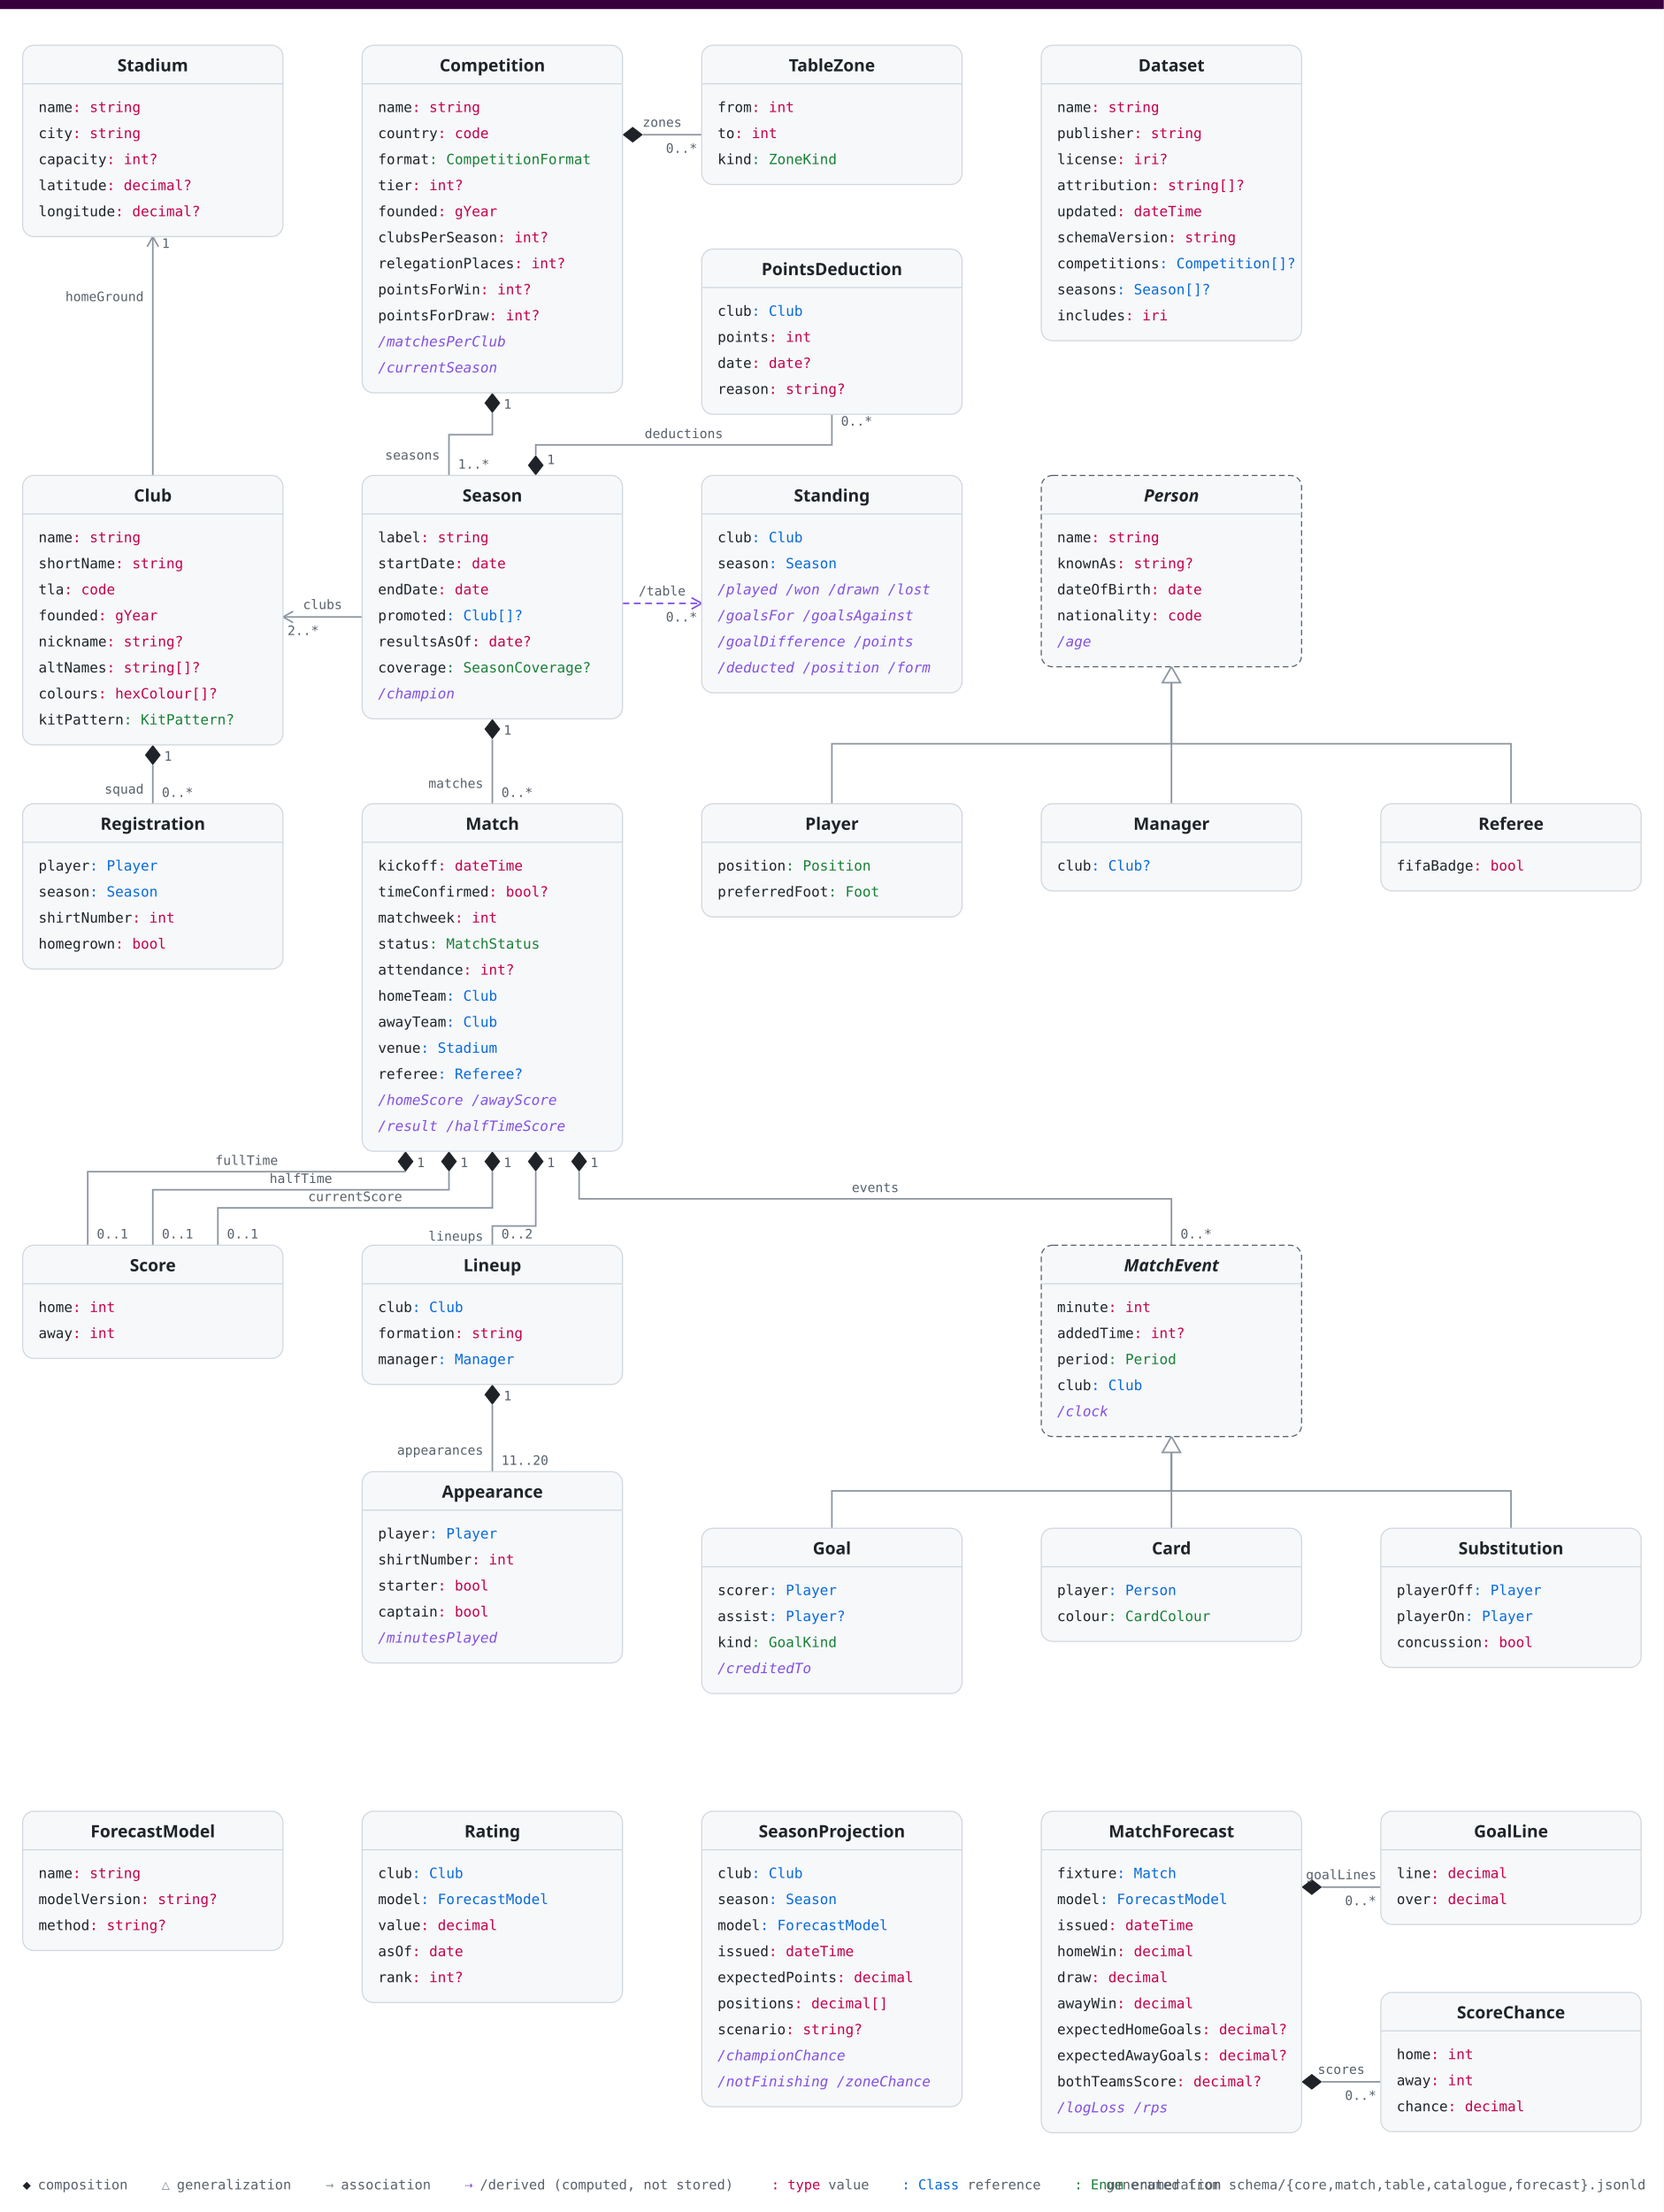
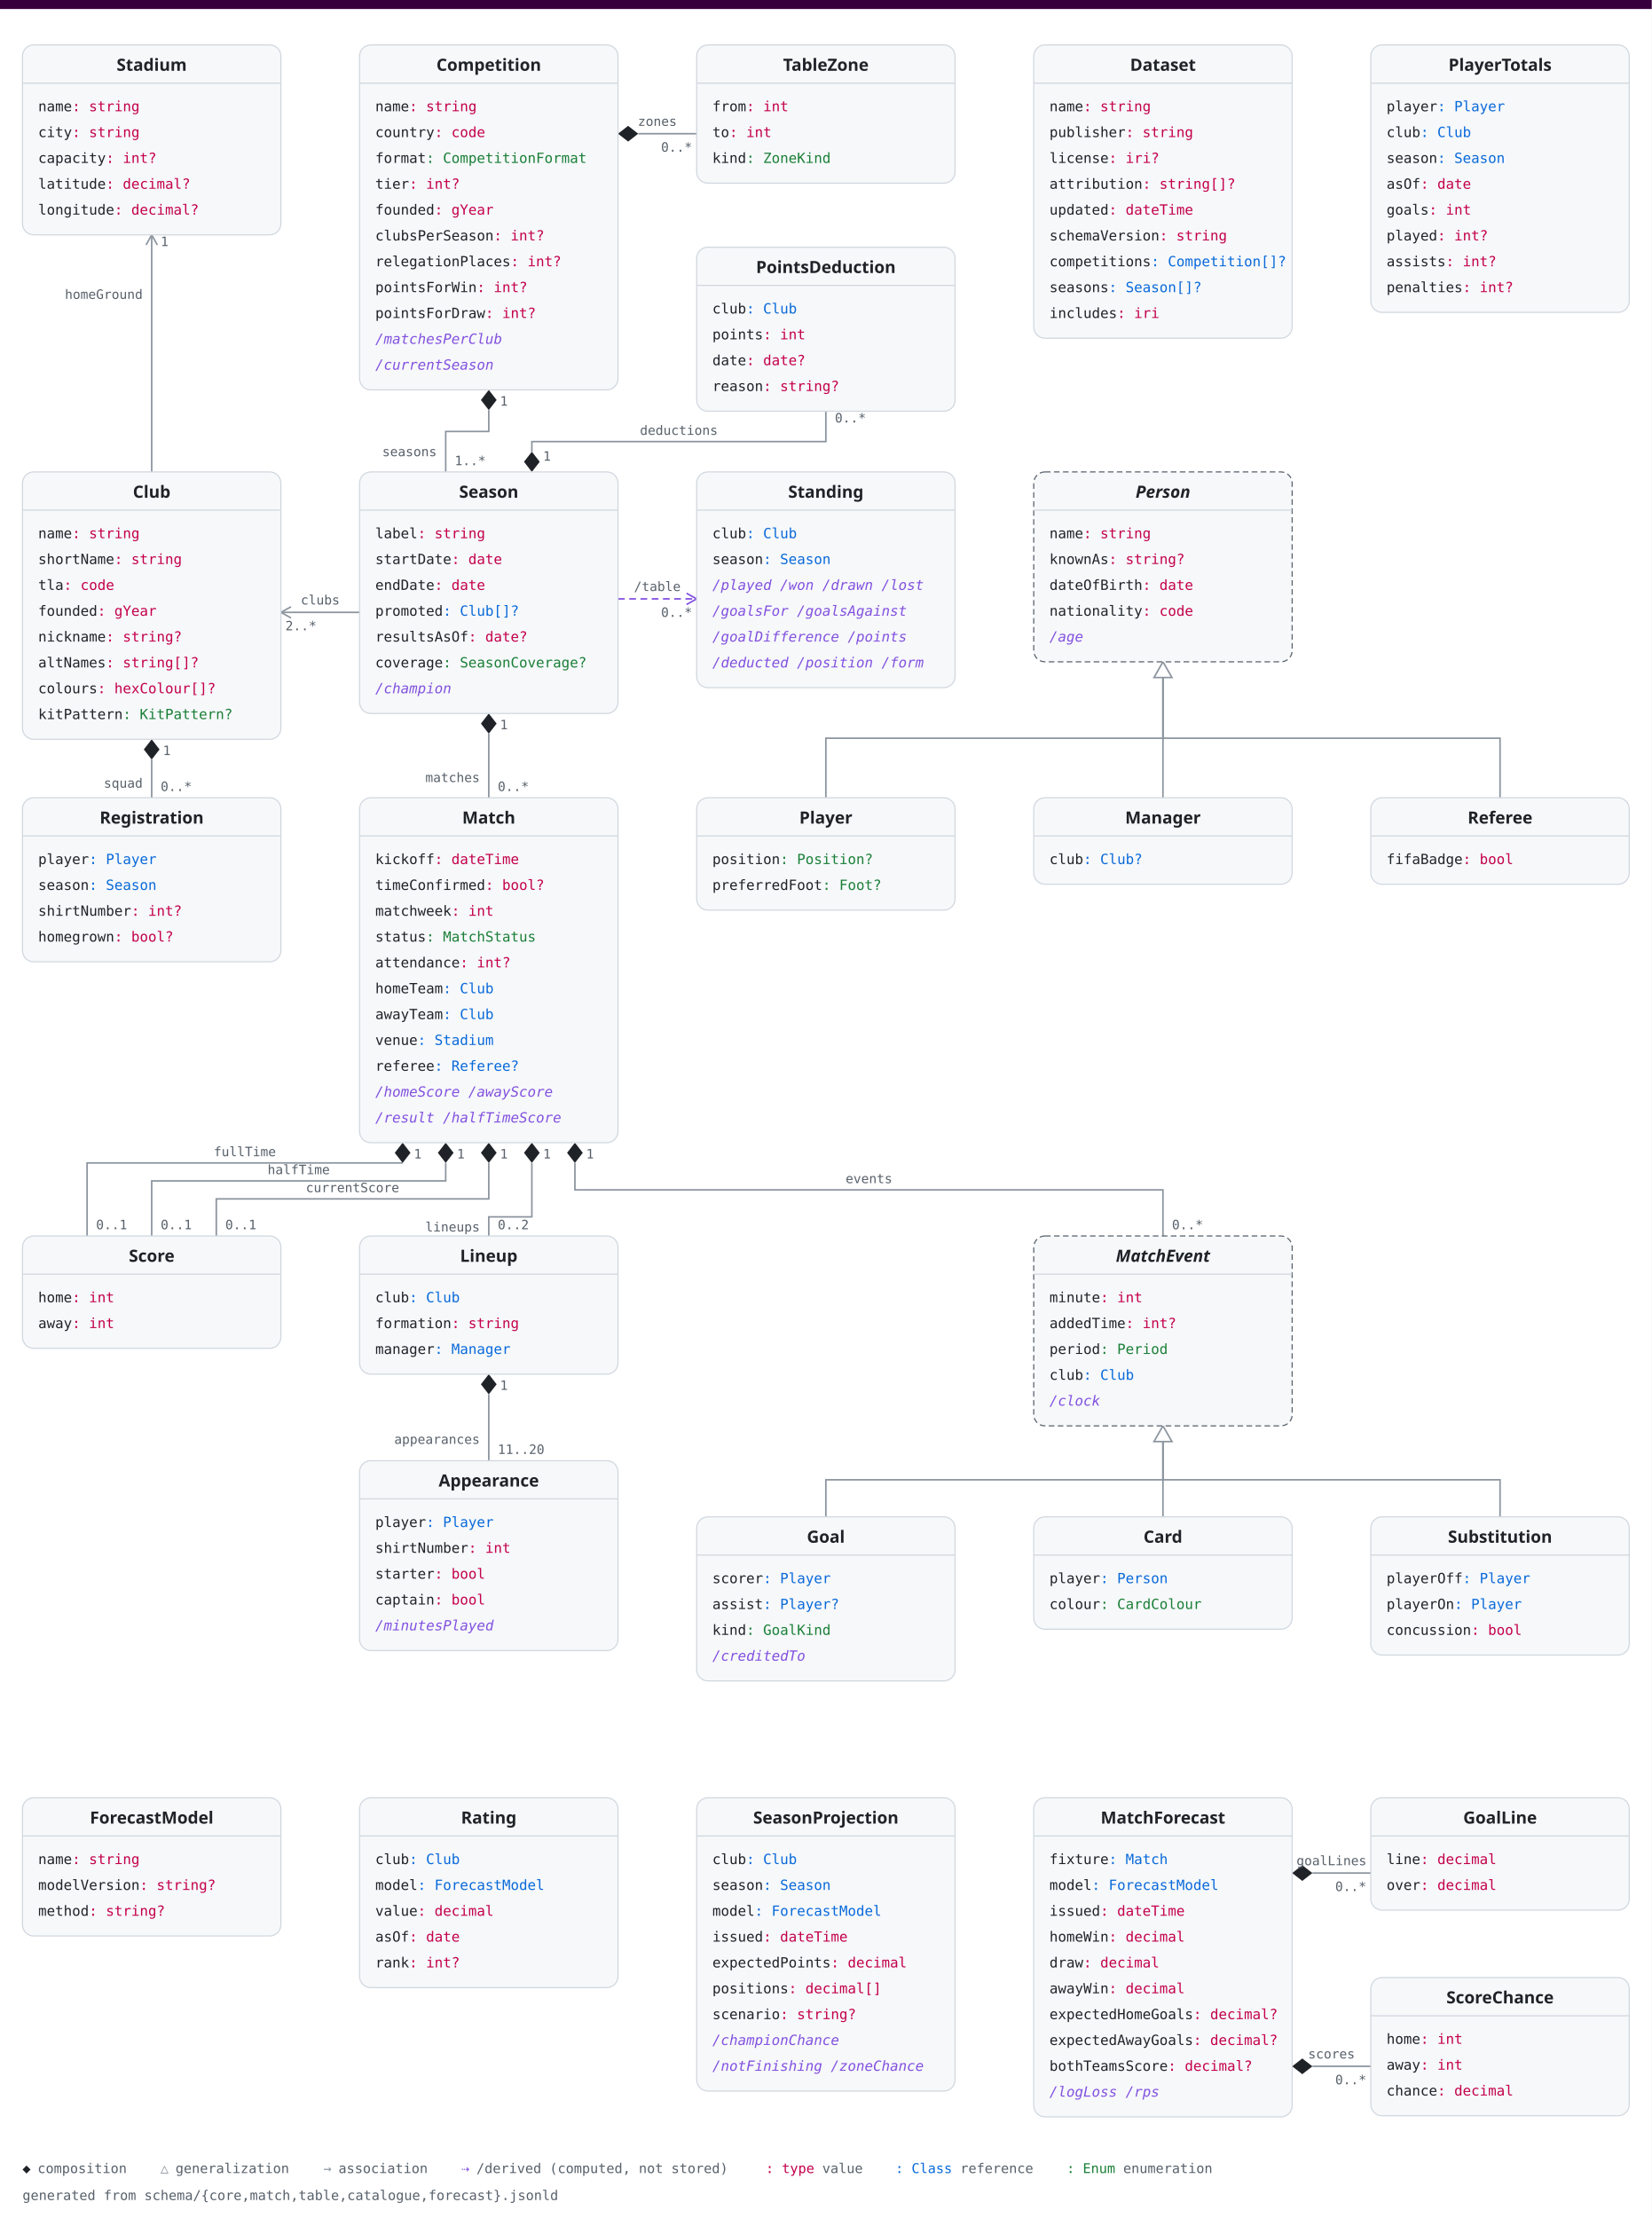
- <svg xmlns="http://www.w3.org/2000/svg" width="1470" height="1954" viewBox="0 0 1470 1954">
-   <rect width="1470" height="1954" fill="#ffffff" />
+ <svg xmlns="http://www.w3.org/2000/svg" width="1470" height="1974" viewBox="0 0 1470 1974">
+   <rect width="1470" height="1974" fill="#ffffff" />
  <rect width="1470" height="8" fill="#37003c" />
  <path d="M550,119 l9,-7 l9,7 l-9,7 z" fill="#1f2328" />
  <path d="M568,119 L620,119" fill="none" stroke="#8c959f" stroke-width="1.4" />
  <text x="585" y="112" font-family="ui-monospace, Menlo, Consolas, monospace" font-size="11.5" fill="#57606a" text-anchor="middle">zones</text>
  <text x="616" y="135" font-family="ui-monospace, Menlo, Consolas, monospace" font-size="11.5" fill="#57606a" text-anchor="end">0..*</text>
  <path d="M435,365 L435,384 L396.667,384 L396.667,420" fill="none" stroke="#8c959f" stroke-width="1.4" />
  <path d="M435,347 l7,9 l-7,9 l-7,-9 z" fill="#1f2328" />
  <text x="445" y="361" font-family="ui-monospace, Menlo, Consolas, monospace" font-size="11.5" fill="#57606a" text-anchor="start">1</text>
  <text x="404.667" y="414" font-family="ui-monospace, Menlo, Consolas, monospace" font-size="11.5" fill="#57606a" text-anchor="start">1..*</text>
  <text x="388.667" y="406" font-family="ui-monospace, Menlo, Consolas, monospace" font-size="11.5" fill="#57606a" text-anchor="end">seasons</text>
  <path d="M320,545 L250,545" fill="none" stroke="#8c959f" stroke-width="1.4" />
  <path d="M259,540 L250,545 L259,550" fill="none" stroke="#8c959f" stroke-width="1.4" />
  <text x="285" y="538" font-family="ui-monospace, Menlo, Consolas, monospace" font-size="11.5" fill="#57606a" text-anchor="middle">clubs</text>
  <text x="254" y="561" font-family="ui-monospace, Menlo, Consolas, monospace" font-size="11.5" fill="#57606a" text-anchor="start">2..*</text>
  <path d="M435,653 L435,673 L435,673 L435,710" fill="none" stroke="#8c959f" stroke-width="1.4" />
  <path d="M435,635 l7,9 l-7,9 l-7,-9 z" fill="#1f2328" />
  <text x="445" y="649" font-family="ui-monospace, Menlo, Consolas, monospace" font-size="11.5" fill="#57606a" text-anchor="start">1</text>
  <text x="443" y="704" font-family="ui-monospace, Menlo, Consolas, monospace" font-size="11.5" fill="#57606a" text-anchor="start">0..*</text>
  <text x="427" y="696" font-family="ui-monospace, Menlo, Consolas, monospace" font-size="11.5" fill="#57606a" text-anchor="end">matches</text>
  <path d="M473.333,402 L473.333,393 L735,393 L735,366" fill="none" stroke="#8c959f" stroke-width="1.4" />
  <path d="M473.333,420 l7,-9 l-7,-9 l-7,9 z" fill="#1f2328" />
  <text x="483.333" y="410" font-family="ui-monospace, Menlo, Consolas, monospace" font-size="11.5" fill="#57606a" text-anchor="start">1</text>
  <text x="743" y="376" font-family="ui-monospace, Menlo, Consolas, monospace" font-size="11.5" fill="#57606a" text-anchor="start">0..*</text>
  <text x="604.167" y="387" font-family="ui-monospace, Menlo, Consolas, monospace" font-size="11.5" fill="#57606a" text-anchor="middle">deductions</text>
  <path d="M550,533 L620,533" fill="none" stroke="#8250df" stroke-width="1.4" stroke-dasharray="6 4" />
  <path d="M611,528 L620,533 L611,538" fill="none" stroke="#8250df" stroke-width="1.4" />
  <text x="585" y="526" font-family="ui-monospace, Menlo, Consolas, monospace" font-size="11.5" fill="#57606a" text-anchor="middle">/table</text>
  <text x="616" y="549" font-family="ui-monospace, Menlo, Consolas, monospace" font-size="11.5" fill="#57606a" text-anchor="end">0..*</text>
  <path d="M135,420 L135,315 L135,315 L135,209" fill="none" stroke="#8c959f" stroke-width="1.4" />
  <path d="M130,218 L135,209 L140,218" fill="none" stroke="#8c959f" stroke-width="1.4" />
  <text x="143" y="219" font-family="ui-monospace, Menlo, Consolas, monospace" font-size="11.5" fill="#57606a" text-anchor="start">1</text>
  <text x="127" y="266" font-family="ui-monospace, Menlo, Consolas, monospace" font-size="11.5" fill="#57606a" text-anchor="end">homeGround</text>
  <path d="M135,676 L135,684 L135,684 L135,710" fill="none" stroke="#8c959f" stroke-width="1.4" />
  <path d="M135,658 l7,9 l-7,9 l-7,-9 z" fill="#1f2328" />
  <text x="145" y="672" font-family="ui-monospace, Menlo, Consolas, monospace" font-size="11.5" fill="#57606a" text-anchor="start">1</text>
  <text x="143" y="704" font-family="ui-monospace, Menlo, Consolas, monospace" font-size="11.5" fill="#57606a" text-anchor="start">0..*</text>
  <text x="127" y="701" font-family="ui-monospace, Menlo, Consolas, monospace" font-size="11.5" fill="#57606a" text-anchor="end">squad</text>
  <path d="M735,710 L735,657 L1035,657 L1035,603" fill="none" stroke="#8c959f" stroke-width="1.4" />
  <path d="M1035,589 l8,14 l-16,0 z" fill="#ffffff" stroke="#8c959f" stroke-width="1.4" />
  <path d="M1035,710 L1035,657 L1035,657 L1035,603" fill="none" stroke="#8c959f" stroke-width="1.4" />
  <path d="M1335,710 L1335,657 L1035,657 L1035,603" fill="none" stroke="#8c959f" stroke-width="1.4" />
  <path d="M473.333,1035 L473.333,1083 L435,1083 L435,1100" fill="none" stroke="#8c959f" stroke-width="1.4" />
  <path d="M473.333,1017 l7,9 l-7,9 l-7,-9 z" fill="#1f2328" />
  <text x="483.333" y="1031" font-family="ui-monospace, Menlo, Consolas, monospace" font-size="11.5" fill="#57606a" text-anchor="start">1</text>
  <text x="443" y="1094" font-family="ui-monospace, Menlo, Consolas, monospace" font-size="11.5" fill="#57606a" text-anchor="start">0..2</text>
  <text x="427" y="1096" font-family="ui-monospace, Menlo, Consolas, monospace" font-size="11.5" fill="#57606a" text-anchor="end">lineups</text>
  <path d="M511.667,1035 L511.667,1059 L1035,1059 L1035,1100" fill="none" stroke="#8c959f" stroke-width="1.4" />
  <path d="M511.667,1017 l7,9 l-7,9 l-7,-9 z" fill="#1f2328" />
  <text x="521.667" y="1031" font-family="ui-monospace, Menlo, Consolas, monospace" font-size="11.5" fill="#57606a" text-anchor="start">1</text>
  <text x="1043" y="1094" font-family="ui-monospace, Menlo, Consolas, monospace" font-size="11.5" fill="#57606a" text-anchor="start">0..*</text>
  <text x="773.333" y="1053" font-family="ui-monospace, Menlo, Consolas, monospace" font-size="11.5" fill="#57606a" text-anchor="middle">events</text>
  <path d="M358.333,1035 L358.333,1035 L77.5,1035 L77.5,1100" fill="none" stroke="#8c959f" stroke-width="1.4" />
  <path d="M358.333,1017 l7,9 l-7,9 l-7,-9 z" fill="#1f2328" />
  <text x="368.333" y="1031" font-family="ui-monospace, Menlo, Consolas, monospace" font-size="11.5" fill="#57606a" text-anchor="start">1</text>
  <text x="85.5" y="1094" font-family="ui-monospace, Menlo, Consolas, monospace" font-size="11.5" fill="#57606a" text-anchor="start">0..1</text>
  <text x="217.917" y="1029" font-family="ui-monospace, Menlo, Consolas, monospace" font-size="11.5" fill="#57606a" text-anchor="middle">fullTime</text>
  <path d="M396.667,1035 L396.667,1051 L135,1051 L135,1100" fill="none" stroke="#8c959f" stroke-width="1.4" />
  <path d="M396.667,1017 l7,9 l-7,9 l-7,-9 z" fill="#1f2328" />
  <text x="406.667" y="1031" font-family="ui-monospace, Menlo, Consolas, monospace" font-size="11.5" fill="#57606a" text-anchor="start">1</text>
  <text x="143" y="1094" font-family="ui-monospace, Menlo, Consolas, monospace" font-size="11.5" fill="#57606a" text-anchor="start">0..1</text>
  <text x="265.833" y="1045" font-family="ui-monospace, Menlo, Consolas, monospace" font-size="11.5" fill="#57606a" text-anchor="middle">halfTime</text>
  <path d="M435,1035 L435,1067 L192.5,1067 L192.5,1100" fill="none" stroke="#8c959f" stroke-width="1.4" />
  <path d="M435,1017 l7,9 l-7,9 l-7,-9 z" fill="#1f2328" />
  <text x="445" y="1031" font-family="ui-monospace, Menlo, Consolas, monospace" font-size="11.5" fill="#57606a" text-anchor="start">1</text>
  <text x="200.5" y="1094" font-family="ui-monospace, Menlo, Consolas, monospace" font-size="11.5" fill="#57606a" text-anchor="start">0..1</text>
  <text x="313.75" y="1061" font-family="ui-monospace, Menlo, Consolas, monospace" font-size="11.5" fill="#57606a" text-anchor="middle">currentScore</text>
  <path d="M435,1241 L435,1262 L435,1262 L435,1300" fill="none" stroke="#8c959f" stroke-width="1.4" />
  <path d="M435,1223 l7,9 l-7,9 l-7,-9 z" fill="#1f2328" />
  <text x="445" y="1237" font-family="ui-monospace, Menlo, Consolas, monospace" font-size="11.5" fill="#57606a" text-anchor="start">1</text>
  <text x="443" y="1294" font-family="ui-monospace, Menlo, Consolas, monospace" font-size="11.5" fill="#57606a" text-anchor="start">11..20</text>
  <text x="427" y="1285" font-family="ui-monospace, Menlo, Consolas, monospace" font-size="11.5" fill="#57606a" text-anchor="end">appearances</text>
  <path d="M735,1350 L735,1317 L1035,1317 L1035,1283" fill="none" stroke="#8c959f" stroke-width="1.4" />
  <path d="M1035,1269 l8,14 l-16,0 z" fill="#ffffff" stroke="#8c959f" stroke-width="1.4" />
  <path d="M1035,1350 L1035,1317 L1035,1317 L1035,1283" fill="none" stroke="#8c959f" stroke-width="1.4" />
  <path d="M1335,1350 L1335,1317 L1035,1317 L1035,1283" fill="none" stroke="#8c959f" stroke-width="1.4" />
  <path d="M1150,1667 l9,-7 l9,7 l-9,7 z" fill="#1f2328" />
  <path d="M1168,1667 L1220,1667" fill="none" stroke="#8c959f" stroke-width="1.4" />
  <text x="1185" y="1660" font-family="ui-monospace, Menlo, Consolas, monospace" font-size="11.5" fill="#57606a" text-anchor="middle">goalLines</text>
  <text x="1216" y="1683" font-family="ui-monospace, Menlo, Consolas, monospace" font-size="11.5" fill="#57606a" text-anchor="end">0..*</text>
  <path d="M1150,1839 l9,-7 l9,7 l-9,7 z" fill="#1f2328" />
  <path d="M1168,1839 L1220,1839" fill="none" stroke="#8c959f" stroke-width="1.4" />
  <text x="1185" y="1832" font-family="ui-monospace, Menlo, Consolas, monospace" font-size="11.5" fill="#57606a" text-anchor="middle">scores</text>
  <text x="1216" y="1855" font-family="ui-monospace, Menlo, Consolas, monospace" font-size="11.5" fill="#57606a" text-anchor="end">0..*</text>
  <g>
    <rect x="320" y="40" width="230" height="307" rx="10" fill="#f6f8fa" stroke="#d0d7de" stroke-width="1" />
    <line x1="320" y1="74" x2="550" y2="74" stroke="#d0d7de" />
    <text x="435" y="63" font-family="system-ui, sans-serif" font-weight="700" font-size="15" fill="#1f2328" text-anchor="middle">Competition</text>
    <text x="334" y="99" font-family="ui-monospace, Menlo, Consolas, monospace" font-size="12.5" fill="#1f2328">name<tspan fill="#c4004b">: string</tspan>
    </text>
    <text x="334" y="122" font-family="ui-monospace, Menlo, Consolas, monospace" font-size="12.5" fill="#1f2328">country<tspan fill="#c4004b">: code</tspan>
    </text>
    <text x="334" y="145" font-family="ui-monospace, Menlo, Consolas, monospace" font-size="12.5" fill="#1f2328">format<tspan fill="#1a7f37">: CompetitionFormat</tspan>
    </text>
    <text x="334" y="168" font-family="ui-monospace, Menlo, Consolas, monospace" font-size="12.5" fill="#1f2328">tier<tspan fill="#c4004b">: int?</tspan>
    </text>
    <text x="334" y="191" font-family="ui-monospace, Menlo, Consolas, monospace" font-size="12.5" fill="#1f2328">founded<tspan fill="#c4004b">: gYear</tspan>
    </text>
    <text x="334" y="214" font-family="ui-monospace, Menlo, Consolas, monospace" font-size="12.5" fill="#1f2328">clubsPerSeason<tspan fill="#c4004b">: int?</tspan>
    </text>
    <text x="334" y="237" font-family="ui-monospace, Menlo, Consolas, monospace" font-size="12.5" fill="#1f2328">relegationPlaces<tspan fill="#c4004b">: int?</tspan>
    </text>
    <text x="334" y="260" font-family="ui-monospace, Menlo, Consolas, monospace" font-size="12.5" fill="#1f2328">pointsForWin<tspan fill="#c4004b">: int?</tspan>
    </text>
    <text x="334" y="283" font-family="ui-monospace, Menlo, Consolas, monospace" font-size="12.5" fill="#1f2328">pointsForDraw<tspan fill="#c4004b">: int?</tspan>
    </text>
    <text x="334" y="306" font-family="ui-monospace, Menlo, Consolas, monospace" font-size="12.5" font-style="italic" fill="#8250df">/matchesPerClub</text>
    <text x="334" y="329" font-family="ui-monospace, Menlo, Consolas, monospace" font-size="12.5" font-style="italic" fill="#8250df">/currentSeason</text>
  </g>
  <g>
    <rect x="320" y="420" width="230" height="215" rx="10" fill="#f6f8fa" stroke="#d0d7de" stroke-width="1" />
    <line x1="320" y1="454" x2="550" y2="454" stroke="#d0d7de" />
    <text x="435" y="443" font-family="system-ui, sans-serif" font-weight="700" font-size="15" fill="#1f2328" text-anchor="middle">Season</text>
    <text x="334" y="479" font-family="ui-monospace, Menlo, Consolas, monospace" font-size="12.5" fill="#1f2328">label<tspan fill="#c4004b">: string</tspan>
    </text>
    <text x="334" y="502" font-family="ui-monospace, Menlo, Consolas, monospace" font-size="12.5" fill="#1f2328">startDate<tspan fill="#c4004b">: date</tspan>
    </text>
    <text x="334" y="525" font-family="ui-monospace, Menlo, Consolas, monospace" font-size="12.5" fill="#1f2328">endDate<tspan fill="#c4004b">: date</tspan>
    </text>
    <text x="334" y="548" font-family="ui-monospace, Menlo, Consolas, monospace" font-size="12.5" fill="#1f2328">promoted<tspan fill="#0969da">: Club[]?</tspan>
    </text>
    <text x="334" y="571" font-family="ui-monospace, Menlo, Consolas, monospace" font-size="12.5" fill="#1f2328">resultsAsOf<tspan fill="#c4004b">: date?</tspan>
    </text>
    <text x="334" y="594" font-family="ui-monospace, Menlo, Consolas, monospace" font-size="12.5" fill="#1f2328">coverage<tspan fill="#1a7f37">: SeasonCoverage?</tspan>
    </text>
    <text x="334" y="617" font-family="ui-monospace, Menlo, Consolas, monospace" font-size="12.5" font-style="italic" fill="#8250df">/champion</text>
  </g>
  <g>
    <rect x="620" y="220" width="230" height="146" rx="10" fill="#f6f8fa" stroke="#d0d7de" stroke-width="1" />
    <line x1="620" y1="254" x2="850" y2="254" stroke="#d0d7de" />
    <text x="735" y="243" font-family="system-ui, sans-serif" font-weight="700" font-size="15" fill="#1f2328" text-anchor="middle">PointsDeduction</text>
    <text x="634" y="279" font-family="ui-monospace, Menlo, Consolas, monospace" font-size="12.5" fill="#1f2328">club<tspan fill="#0969da">: Club</tspan>
    </text>
    <text x="634" y="302" font-family="ui-monospace, Menlo, Consolas, monospace" font-size="12.5" fill="#1f2328">points<tspan fill="#c4004b">: int</tspan>
    </text>
    <text x="634" y="325" font-family="ui-monospace, Menlo, Consolas, monospace" font-size="12.5" fill="#1f2328">date<tspan fill="#c4004b">: date?</tspan>
    </text>
    <text x="634" y="348" font-family="ui-monospace, Menlo, Consolas, monospace" font-size="12.5" fill="#1f2328">reason<tspan fill="#c4004b">: string?</tspan>
    </text>
  </g>
  <g>
    <rect x="20" y="420" width="230" height="238" rx="10" fill="#f6f8fa" stroke="#d0d7de" stroke-width="1" />
    <line x1="20" y1="454" x2="250" y2="454" stroke="#d0d7de" />
    <text x="135" y="443" font-family="system-ui, sans-serif" font-weight="700" font-size="15" fill="#1f2328" text-anchor="middle">Club</text>
    <text x="34" y="479" font-family="ui-monospace, Menlo, Consolas, monospace" font-size="12.5" fill="#1f2328">name<tspan fill="#c4004b">: string</tspan>
    </text>
    <text x="34" y="502" font-family="ui-monospace, Menlo, Consolas, monospace" font-size="12.5" fill="#1f2328">shortName<tspan fill="#c4004b">: string</tspan>
    </text>
    <text x="34" y="525" font-family="ui-monospace, Menlo, Consolas, monospace" font-size="12.5" fill="#1f2328">tla<tspan fill="#c4004b">: code</tspan>
    </text>
    <text x="34" y="548" font-family="ui-monospace, Menlo, Consolas, monospace" font-size="12.5" fill="#1f2328">founded<tspan fill="#c4004b">: gYear</tspan>
    </text>
    <text x="34" y="571" font-family="ui-monospace, Menlo, Consolas, monospace" font-size="12.5" fill="#1f2328">nickname<tspan fill="#c4004b">: string?</tspan>
    </text>
    <text x="34" y="594" font-family="ui-monospace, Menlo, Consolas, monospace" font-size="12.5" fill="#1f2328">altNames<tspan fill="#c4004b">: string[]?</tspan>
    </text>
    <text x="34" y="617" font-family="ui-monospace, Menlo, Consolas, monospace" font-size="12.5" fill="#1f2328">colours<tspan fill="#c4004b">: hexColour[]?</tspan>
    </text>
    <text x="34" y="640" font-family="ui-monospace, Menlo, Consolas, monospace" font-size="12.5" fill="#1f2328">kitPattern<tspan fill="#1a7f37">: KitPattern?</tspan>
    </text>
  </g>
  <g>
    <rect x="20" y="710" width="230" height="146" rx="10" fill="#f6f8fa" stroke="#d0d7de" stroke-width="1" />
    <line x1="20" y1="744" x2="250" y2="744" stroke="#d0d7de" />
    <text x="135" y="733" font-family="system-ui, sans-serif" font-weight="700" font-size="15" fill="#1f2328" text-anchor="middle">Registration</text>
    <text x="34" y="769" font-family="ui-monospace, Menlo, Consolas, monospace" font-size="12.5" fill="#1f2328">player<tspan fill="#0969da">: Player</tspan>
    </text>
    <text x="34" y="792" font-family="ui-monospace, Menlo, Consolas, monospace" font-size="12.5" fill="#1f2328">season<tspan fill="#0969da">: Season</tspan>
    </text>
-     <text x="34" y="815" font-family="ui-monospace, Menlo, Consolas, monospace" font-size="12.5" fill="#1f2328">shirtNumber<tspan fill="#c4004b">: int</tspan>
-     </text>
-     <text x="34" y="838" font-family="ui-monospace, Menlo, Consolas, monospace" font-size="12.5" fill="#1f2328">homegrown<tspan fill="#c4004b">: bool</tspan>
+     <text x="34" y="815" font-family="ui-monospace, Menlo, Consolas, monospace" font-size="12.5" fill="#1f2328">shirtNumber<tspan fill="#c4004b">: int?</tspan>
+     </text>
+     <text x="34" y="838" font-family="ui-monospace, Menlo, Consolas, monospace" font-size="12.5" fill="#1f2328">homegrown<tspan fill="#c4004b">: bool?</tspan>
+     </text>
+   </g>
+   <g>
+     <rect x="1220" y="40" width="230" height="238" rx="10" fill="#f6f8fa" stroke="#d0d7de" stroke-width="1" />
+     <line x1="1220" y1="74" x2="1450" y2="74" stroke="#d0d7de" />
+     <text x="1335" y="63" font-family="system-ui, sans-serif" font-weight="700" font-size="15" fill="#1f2328" text-anchor="middle">PlayerTotals</text>
+     <text x="1234" y="99" font-family="ui-monospace, Menlo, Consolas, monospace" font-size="12.5" fill="#1f2328">player<tspan fill="#0969da">: Player</tspan>
+     </text>
+     <text x="1234" y="122" font-family="ui-monospace, Menlo, Consolas, monospace" font-size="12.5" fill="#1f2328">club<tspan fill="#0969da">: Club</tspan>
+     </text>
+     <text x="1234" y="145" font-family="ui-monospace, Menlo, Consolas, monospace" font-size="12.5" fill="#1f2328">season<tspan fill="#0969da">: Season</tspan>
+     </text>
+     <text x="1234" y="168" font-family="ui-monospace, Menlo, Consolas, monospace" font-size="12.5" fill="#1f2328">asOf<tspan fill="#c4004b">: date</tspan>
+     </text>
+     <text x="1234" y="191" font-family="ui-monospace, Menlo, Consolas, monospace" font-size="12.5" fill="#1f2328">goals<tspan fill="#c4004b">: int</tspan>
+     </text>
+     <text x="1234" y="214" font-family="ui-monospace, Menlo, Consolas, monospace" font-size="12.5" fill="#1f2328">played<tspan fill="#c4004b">: int?</tspan>
+     </text>
+     <text x="1234" y="237" font-family="ui-monospace, Menlo, Consolas, monospace" font-size="12.5" fill="#1f2328">assists<tspan fill="#c4004b">: int?</tspan>
+     </text>
+     <text x="1234" y="260" font-family="ui-monospace, Menlo, Consolas, monospace" font-size="12.5" fill="#1f2328">penalties<tspan fill="#c4004b">: int?</tspan>
    </text>
  </g>
  <g>
    <rect x="20" y="40" width="230" height="169" rx="10" fill="#f6f8fa" stroke="#d0d7de" stroke-width="1" />
    <line x1="20" y1="74" x2="250" y2="74" stroke="#d0d7de" />
    <text x="135" y="63" font-family="system-ui, sans-serif" font-weight="700" font-size="15" fill="#1f2328" text-anchor="middle">Stadium</text>
    <text x="34" y="99" font-family="ui-monospace, Menlo, Consolas, monospace" font-size="12.5" fill="#1f2328">name<tspan fill="#c4004b">: string</tspan>
    </text>
    <text x="34" y="122" font-family="ui-monospace, Menlo, Consolas, monospace" font-size="12.5" fill="#1f2328">city<tspan fill="#c4004b">: string</tspan>
    </text>
    <text x="34" y="145" font-family="ui-monospace, Menlo, Consolas, monospace" font-size="12.5" fill="#1f2328">capacity<tspan fill="#c4004b">: int?</tspan>
    </text>
    <text x="34" y="168" font-family="ui-monospace, Menlo, Consolas, monospace" font-size="12.5" fill="#1f2328">latitude<tspan fill="#c4004b">: decimal?</tspan>
    </text>
    <text x="34" y="191" font-family="ui-monospace, Menlo, Consolas, monospace" font-size="12.5" fill="#1f2328">longitude<tspan fill="#c4004b">: decimal?</tspan>
    </text>
  </g>
  <g>
    <rect x="920" y="420" width="230" height="169" rx="10" fill="#f6f8fa" stroke="#57606a" stroke-width="1" stroke-dasharray="5 3" />
    <line x1="920" y1="454" x2="1150" y2="454" stroke="#d0d7de" />
    <text x="1035" y="443" font-family="system-ui, sans-serif" font-weight="700" font-style="italic" font-size="15" fill="#1f2328" text-anchor="middle">Person</text>
    <text x="934" y="479" font-family="ui-monospace, Menlo, Consolas, monospace" font-size="12.5" fill="#1f2328">name<tspan fill="#c4004b">: string</tspan>
    </text>
    <text x="934" y="502" font-family="ui-monospace, Menlo, Consolas, monospace" font-size="12.5" fill="#1f2328">knownAs<tspan fill="#c4004b">: string?</tspan>
    </text>
    <text x="934" y="525" font-family="ui-monospace, Menlo, Consolas, monospace" font-size="12.5" fill="#1f2328">dateOfBirth<tspan fill="#c4004b">: date</tspan>
    </text>
    <text x="934" y="548" font-family="ui-monospace, Menlo, Consolas, monospace" font-size="12.5" fill="#1f2328">nationality<tspan fill="#c4004b">: code</tspan>
    </text>
    <text x="934" y="571" font-family="ui-monospace, Menlo, Consolas, monospace" font-size="12.5" font-style="italic" fill="#8250df">/age</text>
  </g>
  <g>
    <rect x="620" y="710" width="230" height="100" rx="10" fill="#f6f8fa" stroke="#d0d7de" stroke-width="1" />
    <line x1="620" y1="744" x2="850" y2="744" stroke="#d0d7de" />
    <text x="735" y="733" font-family="system-ui, sans-serif" font-weight="700" font-size="15" fill="#1f2328" text-anchor="middle">Player</text>
-     <text x="634" y="769" font-family="ui-monospace, Menlo, Consolas, monospace" font-size="12.5" fill="#1f2328">position<tspan fill="#1a7f37">: Position</tspan>
-     </text>
-     <text x="634" y="792" font-family="ui-monospace, Menlo, Consolas, monospace" font-size="12.5" fill="#1f2328">preferredFoot<tspan fill="#1a7f37">: Foot</tspan>
+     <text x="634" y="769" font-family="ui-monospace, Menlo, Consolas, monospace" font-size="12.5" fill="#1f2328">position<tspan fill="#1a7f37">: Position?</tspan>
+     </text>
+     <text x="634" y="792" font-family="ui-monospace, Menlo, Consolas, monospace" font-size="12.5" fill="#1f2328">preferredFoot<tspan fill="#1a7f37">: Foot?</tspan>
    </text>
  </g>
  <g>
    <rect x="920" y="710" width="230" height="77" rx="10" fill="#f6f8fa" stroke="#d0d7de" stroke-width="1" />
    <line x1="920" y1="744" x2="1150" y2="744" stroke="#d0d7de" />
    <text x="1035" y="733" font-family="system-ui, sans-serif" font-weight="700" font-size="15" fill="#1f2328" text-anchor="middle">Manager</text>
    <text x="934" y="769" font-family="ui-monospace, Menlo, Consolas, monospace" font-size="12.5" fill="#1f2328">club<tspan fill="#0969da">: Club?</tspan>
    </text>
  </g>
  <g>
    <rect x="1220" y="710" width="230" height="77" rx="10" fill="#f6f8fa" stroke="#d0d7de" stroke-width="1" />
    <line x1="1220" y1="744" x2="1450" y2="744" stroke="#d0d7de" />
    <text x="1335" y="733" font-family="system-ui, sans-serif" font-weight="700" font-size="15" fill="#1f2328" text-anchor="middle">Referee</text>
    <text x="1234" y="769" font-family="ui-monospace, Menlo, Consolas, monospace" font-size="12.5" fill="#1f2328">fifaBadge<tspan fill="#c4004b">: bool</tspan>
    </text>
  </g>
  <g>
    <rect x="620" y="40" width="230" height="123" rx="10" fill="#f6f8fa" stroke="#d0d7de" stroke-width="1" />
    <line x1="620" y1="74" x2="850" y2="74" stroke="#d0d7de" />
    <text x="735" y="63" font-family="system-ui, sans-serif" font-weight="700" font-size="15" fill="#1f2328" text-anchor="middle">TableZone</text>
    <text x="634" y="99" font-family="ui-monospace, Menlo, Consolas, monospace" font-size="12.5" fill="#1f2328">from<tspan fill="#c4004b">: int</tspan>
    </text>
    <text x="634" y="122" font-family="ui-monospace, Menlo, Consolas, monospace" font-size="12.5" fill="#1f2328">to<tspan fill="#c4004b">: int</tspan>
    </text>
    <text x="634" y="145" font-family="ui-monospace, Menlo, Consolas, monospace" font-size="12.5" fill="#1f2328">kind<tspan fill="#1a7f37">: ZoneKind</tspan>
    </text>
  </g>
  <g>
    <rect x="320" y="710" width="230" height="307" rx="10" fill="#f6f8fa" stroke="#d0d7de" stroke-width="1" />
    <line x1="320" y1="744" x2="550" y2="744" stroke="#d0d7de" />
    <text x="435" y="733" font-family="system-ui, sans-serif" font-weight="700" font-size="15" fill="#1f2328" text-anchor="middle">Match</text>
    <text x="334" y="769" font-family="ui-monospace, Menlo, Consolas, monospace" font-size="12.5" fill="#1f2328">kickoff<tspan fill="#c4004b">: dateTime</tspan>
    </text>
    <text x="334" y="792" font-family="ui-monospace, Menlo, Consolas, monospace" font-size="12.5" fill="#1f2328">timeConfirmed<tspan fill="#c4004b">: bool?</tspan>
    </text>
    <text x="334" y="815" font-family="ui-monospace, Menlo, Consolas, monospace" font-size="12.5" fill="#1f2328">matchweek<tspan fill="#c4004b">: int</tspan>
    </text>
    <text x="334" y="838" font-family="ui-monospace, Menlo, Consolas, monospace" font-size="12.5" fill="#1f2328">status<tspan fill="#1a7f37">: MatchStatus</tspan>
    </text>
    <text x="334" y="861" font-family="ui-monospace, Menlo, Consolas, monospace" font-size="12.5" fill="#1f2328">attendance<tspan fill="#c4004b">: int?</tspan>
    </text>
    <text x="334" y="884" font-family="ui-monospace, Menlo, Consolas, monospace" font-size="12.5" fill="#1f2328">homeTeam<tspan fill="#0969da">: Club</tspan>
    </text>
    <text x="334" y="907" font-family="ui-monospace, Menlo, Consolas, monospace" font-size="12.5" fill="#1f2328">awayTeam<tspan fill="#0969da">: Club</tspan>
    </text>
    <text x="334" y="930" font-family="ui-monospace, Menlo, Consolas, monospace" font-size="12.5" fill="#1f2328">venue<tspan fill="#0969da">: Stadium</tspan>
    </text>
    <text x="334" y="953" font-family="ui-monospace, Menlo, Consolas, monospace" font-size="12.5" fill="#1f2328">referee<tspan fill="#0969da">: Referee?</tspan>
    </text>
    <text x="334" y="976" font-family="ui-monospace, Menlo, Consolas, monospace" font-size="12.5" font-style="italic" fill="#8250df">/homeScore /awayScore</text>
    <text x="334" y="999" font-family="ui-monospace, Menlo, Consolas, monospace" font-size="12.5" font-style="italic" fill="#8250df">/result /halfTimeScore</text>
  </g>
  <g>
    <rect x="320" y="1100" width="230" height="123" rx="10" fill="#f6f8fa" stroke="#d0d7de" stroke-width="1" />
    <line x1="320" y1="1134" x2="550" y2="1134" stroke="#d0d7de" />
    <text x="435" y="1123" font-family="system-ui, sans-serif" font-weight="700" font-size="15" fill="#1f2328" text-anchor="middle">Lineup</text>
    <text x="334" y="1159" font-family="ui-monospace, Menlo, Consolas, monospace" font-size="12.5" fill="#1f2328">club<tspan fill="#0969da">: Club</tspan>
    </text>
    <text x="334" y="1182" font-family="ui-monospace, Menlo, Consolas, monospace" font-size="12.5" fill="#1f2328">formation<tspan fill="#c4004b">: string</tspan>
    </text>
    <text x="334" y="1205" font-family="ui-monospace, Menlo, Consolas, monospace" font-size="12.5" fill="#1f2328">manager<tspan fill="#0969da">: Manager</tspan>
    </text>
  </g>
  <g>
    <rect x="320" y="1300" width="230" height="169" rx="10" fill="#f6f8fa" stroke="#d0d7de" stroke-width="1" />
    <line x1="320" y1="1334" x2="550" y2="1334" stroke="#d0d7de" />
    <text x="435" y="1323" font-family="system-ui, sans-serif" font-weight="700" font-size="15" fill="#1f2328" text-anchor="middle">Appearance</text>
    <text x="334" y="1359" font-family="ui-monospace, Menlo, Consolas, monospace" font-size="12.5" fill="#1f2328">player<tspan fill="#0969da">: Player</tspan>
    </text>
    <text x="334" y="1382" font-family="ui-monospace, Menlo, Consolas, monospace" font-size="12.5" fill="#1f2328">shirtNumber<tspan fill="#c4004b">: int</tspan>
    </text>
    <text x="334" y="1405" font-family="ui-monospace, Menlo, Consolas, monospace" font-size="12.5" fill="#1f2328">starter<tspan fill="#c4004b">: bool</tspan>
    </text>
    <text x="334" y="1428" font-family="ui-monospace, Menlo, Consolas, monospace" font-size="12.5" fill="#1f2328">captain<tspan fill="#c4004b">: bool</tspan>
    </text>
    <text x="334" y="1451" font-family="ui-monospace, Menlo, Consolas, monospace" font-size="12.5" font-style="italic" fill="#8250df">/minutesPlayed</text>
  </g>
  <g>
    <rect x="920" y="1100" width="230" height="169" rx="10" fill="#f6f8fa" stroke="#57606a" stroke-width="1" stroke-dasharray="5 3" />
    <line x1="920" y1="1134" x2="1150" y2="1134" stroke="#d0d7de" />
    <text x="1035" y="1123" font-family="system-ui, sans-serif" font-weight="700" font-style="italic" font-size="15" fill="#1f2328" text-anchor="middle">MatchEvent</text>
    <text x="934" y="1159" font-family="ui-monospace, Menlo, Consolas, monospace" font-size="12.5" fill="#1f2328">minute<tspan fill="#c4004b">: int</tspan>
    </text>
    <text x="934" y="1182" font-family="ui-monospace, Menlo, Consolas, monospace" font-size="12.5" fill="#1f2328">addedTime<tspan fill="#c4004b">: int?</tspan>
    </text>
    <text x="934" y="1205" font-family="ui-monospace, Menlo, Consolas, monospace" font-size="12.5" fill="#1f2328">period<tspan fill="#1a7f37">: Period</tspan>
    </text>
    <text x="934" y="1228" font-family="ui-monospace, Menlo, Consolas, monospace" font-size="12.5" fill="#1f2328">club<tspan fill="#0969da">: Club</tspan>
    </text>
    <text x="934" y="1251" font-family="ui-monospace, Menlo, Consolas, monospace" font-size="12.5" font-style="italic" fill="#8250df">/clock</text>
  </g>
  <g>
    <rect x="620" y="1350" width="230" height="146" rx="10" fill="#f6f8fa" stroke="#d0d7de" stroke-width="1" />
    <line x1="620" y1="1384" x2="850" y2="1384" stroke="#d0d7de" />
    <text x="735" y="1373" font-family="system-ui, sans-serif" font-weight="700" font-size="15" fill="#1f2328" text-anchor="middle">Goal</text>
    <text x="634" y="1409" font-family="ui-monospace, Menlo, Consolas, monospace" font-size="12.5" fill="#1f2328">scorer<tspan fill="#0969da">: Player</tspan>
    </text>
    <text x="634" y="1432" font-family="ui-monospace, Menlo, Consolas, monospace" font-size="12.5" fill="#1f2328">assist<tspan fill="#0969da">: Player?</tspan>
    </text>
    <text x="634" y="1455" font-family="ui-monospace, Menlo, Consolas, monospace" font-size="12.5" fill="#1f2328">kind<tspan fill="#1a7f37">: GoalKind</tspan>
    </text>
    <text x="634" y="1478" font-family="ui-monospace, Menlo, Consolas, monospace" font-size="12.5" font-style="italic" fill="#8250df">/creditedTo</text>
  </g>
  <g>
    <rect x="920" y="1350" width="230" height="100" rx="10" fill="#f6f8fa" stroke="#d0d7de" stroke-width="1" />
    <line x1="920" y1="1384" x2="1150" y2="1384" stroke="#d0d7de" />
    <text x="1035" y="1373" font-family="system-ui, sans-serif" font-weight="700" font-size="15" fill="#1f2328" text-anchor="middle">Card</text>
    <text x="934" y="1409" font-family="ui-monospace, Menlo, Consolas, monospace" font-size="12.5" fill="#1f2328">player<tspan fill="#0969da">: Person</tspan>
    </text>
    <text x="934" y="1432" font-family="ui-monospace, Menlo, Consolas, monospace" font-size="12.5" fill="#1f2328">colour<tspan fill="#1a7f37">: CardColour</tspan>
    </text>
  </g>
  <g>
    <rect x="1220" y="1350" width="230" height="123" rx="10" fill="#f6f8fa" stroke="#d0d7de" stroke-width="1" />
    <line x1="1220" y1="1384" x2="1450" y2="1384" stroke="#d0d7de" />
    <text x="1335" y="1373" font-family="system-ui, sans-serif" font-weight="700" font-size="15" fill="#1f2328" text-anchor="middle">Substitution</text>
    <text x="1234" y="1409" font-family="ui-monospace, Menlo, Consolas, monospace" font-size="12.5" fill="#1f2328">playerOff<tspan fill="#0969da">: Player</tspan>
    </text>
    <text x="1234" y="1432" font-family="ui-monospace, Menlo, Consolas, monospace" font-size="12.5" fill="#1f2328">playerOn<tspan fill="#0969da">: Player</tspan>
    </text>
    <text x="1234" y="1455" font-family="ui-monospace, Menlo, Consolas, monospace" font-size="12.5" fill="#1f2328">concussion<tspan fill="#c4004b">: bool</tspan>
    </text>
  </g>
  <g>
    <rect x="20" y="1100" width="230" height="100" rx="10" fill="#f6f8fa" stroke="#d0d7de" stroke-width="1" />
    <line x1="20" y1="1134" x2="250" y2="1134" stroke="#d0d7de" />
    <text x="135" y="1123" font-family="system-ui, sans-serif" font-weight="700" font-size="15" fill="#1f2328" text-anchor="middle">Score</text>
    <text x="34" y="1159" font-family="ui-monospace, Menlo, Consolas, monospace" font-size="12.5" fill="#1f2328">home<tspan fill="#c4004b">: int</tspan>
    </text>
    <text x="34" y="1182" font-family="ui-monospace, Menlo, Consolas, monospace" font-size="12.5" fill="#1f2328">away<tspan fill="#c4004b">: int</tspan>
    </text>
  </g>
  <g>
    <rect x="620" y="420" width="230" height="192" rx="10" fill="#f6f8fa" stroke="#d0d7de" stroke-width="1" />
    <line x1="620" y1="454" x2="850" y2="454" stroke="#d0d7de" />
    <text x="735" y="443" font-family="system-ui, sans-serif" font-weight="700" font-size="15" fill="#1f2328" text-anchor="middle">Standing</text>
    <text x="634" y="479" font-family="ui-monospace, Menlo, Consolas, monospace" font-size="12.5" fill="#1f2328">club<tspan fill="#0969da">: Club</tspan>
    </text>
    <text x="634" y="502" font-family="ui-monospace, Menlo, Consolas, monospace" font-size="12.5" fill="#1f2328">season<tspan fill="#0969da">: Season</tspan>
    </text>
    <text x="634" y="525" font-family="ui-monospace, Menlo, Consolas, monospace" font-size="12.5" font-style="italic" fill="#8250df">/played /won /drawn /lost</text>
    <text x="634" y="548" font-family="ui-monospace, Menlo, Consolas, monospace" font-size="12.5" font-style="italic" fill="#8250df">/goalsFor /goalsAgainst</text>
    <text x="634" y="571" font-family="ui-monospace, Menlo, Consolas, monospace" font-size="12.5" font-style="italic" fill="#8250df">/goalDifference /points</text>
    <text x="634" y="594" font-family="ui-monospace, Menlo, Consolas, monospace" font-size="12.5" font-style="italic" fill="#8250df">/deducted /position /form</text>
  </g>
  <g>
    <rect x="920" y="40" width="230" height="261" rx="10" fill="#f6f8fa" stroke="#d0d7de" stroke-width="1" />
    <line x1="920" y1="74" x2="1150" y2="74" stroke="#d0d7de" />
    <text x="1035" y="63" font-family="system-ui, sans-serif" font-weight="700" font-size="15" fill="#1f2328" text-anchor="middle">Dataset</text>
    <text x="934" y="99" font-family="ui-monospace, Menlo, Consolas, monospace" font-size="12.5" fill="#1f2328">name<tspan fill="#c4004b">: string</tspan>
    </text>
    <text x="934" y="122" font-family="ui-monospace, Menlo, Consolas, monospace" font-size="12.5" fill="#1f2328">publisher<tspan fill="#c4004b">: string</tspan>
    </text>
    <text x="934" y="145" font-family="ui-monospace, Menlo, Consolas, monospace" font-size="12.5" fill="#1f2328">license<tspan fill="#c4004b">: iri?</tspan>
    </text>
    <text x="934" y="168" font-family="ui-monospace, Menlo, Consolas, monospace" font-size="12.5" fill="#1f2328">attribution<tspan fill="#c4004b">: string[]?</tspan>
    </text>
    <text x="934" y="191" font-family="ui-monospace, Menlo, Consolas, monospace" font-size="12.5" fill="#1f2328">updated<tspan fill="#c4004b">: dateTime</tspan>
    </text>
    <text x="934" y="214" font-family="ui-monospace, Menlo, Consolas, monospace" font-size="12.5" fill="#1f2328">schemaVersion<tspan fill="#c4004b">: string</tspan>
    </text>
    <text x="934" y="237" font-family="ui-monospace, Menlo, Consolas, monospace" font-size="12.5" fill="#1f2328">competitions<tspan fill="#0969da">: Competition[]?</tspan>
    </text>
    <text x="934" y="260" font-family="ui-monospace, Menlo, Consolas, monospace" font-size="12.5" fill="#1f2328">seasons<tspan fill="#0969da">: Season[]?</tspan>
    </text>
    <text x="934" y="283" font-family="ui-monospace, Menlo, Consolas, monospace" font-size="12.5" fill="#1f2328">includes<tspan fill="#c4004b">: iri</tspan>
    </text>
  </g>
  <g>
    <rect x="20" y="1600" width="230" height="123" rx="10" fill="#f6f8fa" stroke="#d0d7de" stroke-width="1" />
    <line x1="20" y1="1634" x2="250" y2="1634" stroke="#d0d7de" />
    <text x="135" y="1623" font-family="system-ui, sans-serif" font-weight="700" font-size="15" fill="#1f2328" text-anchor="middle">ForecastModel</text>
    <text x="34" y="1659" font-family="ui-monospace, Menlo, Consolas, monospace" font-size="12.5" fill="#1f2328">name<tspan fill="#c4004b">: string</tspan>
    </text>
    <text x="34" y="1682" font-family="ui-monospace, Menlo, Consolas, monospace" font-size="12.5" fill="#1f2328">modelVersion<tspan fill="#c4004b">: string?</tspan>
    </text>
    <text x="34" y="1705" font-family="ui-monospace, Menlo, Consolas, monospace" font-size="12.5" fill="#1f2328">method<tspan fill="#c4004b">: string?</tspan>
    </text>
  </g>
  <g>
    <rect x="320" y="1600" width="230" height="169" rx="10" fill="#f6f8fa" stroke="#d0d7de" stroke-width="1" />
    <line x1="320" y1="1634" x2="550" y2="1634" stroke="#d0d7de" />
    <text x="435" y="1623" font-family="system-ui, sans-serif" font-weight="700" font-size="15" fill="#1f2328" text-anchor="middle">Rating</text>
    <text x="334" y="1659" font-family="ui-monospace, Menlo, Consolas, monospace" font-size="12.5" fill="#1f2328">club<tspan fill="#0969da">: Club</tspan>
    </text>
    <text x="334" y="1682" font-family="ui-monospace, Menlo, Consolas, monospace" font-size="12.5" fill="#1f2328">model<tspan fill="#0969da">: ForecastModel</tspan>
    </text>
    <text x="334" y="1705" font-family="ui-monospace, Menlo, Consolas, monospace" font-size="12.5" fill="#1f2328">value<tspan fill="#c4004b">: decimal</tspan>
    </text>
    <text x="334" y="1728" font-family="ui-monospace, Menlo, Consolas, monospace" font-size="12.5" fill="#1f2328">asOf<tspan fill="#c4004b">: date</tspan>
    </text>
    <text x="334" y="1751" font-family="ui-monospace, Menlo, Consolas, monospace" font-size="12.5" fill="#1f2328">rank<tspan fill="#c4004b">: int?</tspan>
    </text>
  </g>
  <g>
    <rect x="920" y="1600" width="230" height="284" rx="10" fill="#f6f8fa" stroke="#d0d7de" stroke-width="1" />
    <line x1="920" y1="1634" x2="1150" y2="1634" stroke="#d0d7de" />
    <text x="1035" y="1623" font-family="system-ui, sans-serif" font-weight="700" font-size="15" fill="#1f2328" text-anchor="middle">MatchForecast</text>
    <text x="934" y="1659" font-family="ui-monospace, Menlo, Consolas, monospace" font-size="12.5" fill="#1f2328">fixture<tspan fill="#0969da">: Match</tspan>
    </text>
    <text x="934" y="1682" font-family="ui-monospace, Menlo, Consolas, monospace" font-size="12.5" fill="#1f2328">model<tspan fill="#0969da">: ForecastModel</tspan>
    </text>
    <text x="934" y="1705" font-family="ui-monospace, Menlo, Consolas, monospace" font-size="12.5" fill="#1f2328">issued<tspan fill="#c4004b">: dateTime</tspan>
    </text>
    <text x="934" y="1728" font-family="ui-monospace, Menlo, Consolas, monospace" font-size="12.5" fill="#1f2328">homeWin<tspan fill="#c4004b">: decimal</tspan>
    </text>
    <text x="934" y="1751" font-family="ui-monospace, Menlo, Consolas, monospace" font-size="12.5" fill="#1f2328">draw<tspan fill="#c4004b">: decimal</tspan>
    </text>
    <text x="934" y="1774" font-family="ui-monospace, Menlo, Consolas, monospace" font-size="12.5" fill="#1f2328">awayWin<tspan fill="#c4004b">: decimal</tspan>
    </text>
    <text x="934" y="1797" font-family="ui-monospace, Menlo, Consolas, monospace" font-size="12.5" fill="#1f2328">expectedHomeGoals<tspan fill="#c4004b">: decimal?</tspan>
    </text>
    <text x="934" y="1820" font-family="ui-monospace, Menlo, Consolas, monospace" font-size="12.5" fill="#1f2328">expectedAwayGoals<tspan fill="#c4004b">: decimal?</tspan>
    </text>
    <text x="934" y="1843" font-family="ui-monospace, Menlo, Consolas, monospace" font-size="12.5" fill="#1f2328">bothTeamsScore<tspan fill="#c4004b">: decimal?</tspan>
    </text>
    <text x="934" y="1866" font-family="ui-monospace, Menlo, Consolas, monospace" font-size="12.5" font-style="italic" fill="#8250df">/logLoss /rps</text>
  </g>
  <g>
    <rect x="1220" y="1600" width="230" height="100" rx="10" fill="#f6f8fa" stroke="#d0d7de" stroke-width="1" />
    <line x1="1220" y1="1634" x2="1450" y2="1634" stroke="#d0d7de" />
    <text x="1335" y="1623" font-family="system-ui, sans-serif" font-weight="700" font-size="15" fill="#1f2328" text-anchor="middle">GoalLine</text>
    <text x="1234" y="1659" font-family="ui-monospace, Menlo, Consolas, monospace" font-size="12.5" fill="#1f2328">line<tspan fill="#c4004b">: decimal</tspan>
    </text>
    <text x="1234" y="1682" font-family="ui-monospace, Menlo, Consolas, monospace" font-size="12.5" fill="#1f2328">over<tspan fill="#c4004b">: decimal</tspan>
    </text>
  </g>
  <g>
    <rect x="1220" y="1760" width="230" height="123" rx="10" fill="#f6f8fa" stroke="#d0d7de" stroke-width="1" />
    <line x1="1220" y1="1794" x2="1450" y2="1794" stroke="#d0d7de" />
    <text x="1335" y="1783" font-family="system-ui, sans-serif" font-weight="700" font-size="15" fill="#1f2328" text-anchor="middle">ScoreChance</text>
    <text x="1234" y="1819" font-family="ui-monospace, Menlo, Consolas, monospace" font-size="12.5" fill="#1f2328">home<tspan fill="#c4004b">: int</tspan>
    </text>
    <text x="1234" y="1842" font-family="ui-monospace, Menlo, Consolas, monospace" font-size="12.5" fill="#1f2328">away<tspan fill="#c4004b">: int</tspan>
    </text>
    <text x="1234" y="1865" font-family="ui-monospace, Menlo, Consolas, monospace" font-size="12.5" fill="#1f2328">chance<tspan fill="#c4004b">: decimal</tspan>
    </text>
  </g>
  <g>
    <rect x="620" y="1600" width="230" height="261" rx="10" fill="#f6f8fa" stroke="#d0d7de" stroke-width="1" />
    <line x1="620" y1="1634" x2="850" y2="1634" stroke="#d0d7de" />
    <text x="735" y="1623" font-family="system-ui, sans-serif" font-weight="700" font-size="15" fill="#1f2328" text-anchor="middle">SeasonProjection</text>
    <text x="634" y="1659" font-family="ui-monospace, Menlo, Consolas, monospace" font-size="12.5" fill="#1f2328">club<tspan fill="#0969da">: Club</tspan>
    </text>
    <text x="634" y="1682" font-family="ui-monospace, Menlo, Consolas, monospace" font-size="12.5" fill="#1f2328">season<tspan fill="#0969da">: Season</tspan>
    </text>
    <text x="634" y="1705" font-family="ui-monospace, Menlo, Consolas, monospace" font-size="12.5" fill="#1f2328">model<tspan fill="#0969da">: ForecastModel</tspan>
    </text>
    <text x="634" y="1728" font-family="ui-monospace, Menlo, Consolas, monospace" font-size="12.5" fill="#1f2328">issued<tspan fill="#c4004b">: dateTime</tspan>
    </text>
    <text x="634" y="1751" font-family="ui-monospace, Menlo, Consolas, monospace" font-size="12.5" fill="#1f2328">expectedPoints<tspan fill="#c4004b">: decimal</tspan>
    </text>
    <text x="634" y="1774" font-family="ui-monospace, Menlo, Consolas, monospace" font-size="12.5" fill="#1f2328">positions<tspan fill="#c4004b">: decimal[]</tspan>
    </text>
    <text x="634" y="1797" font-family="ui-monospace, Menlo, Consolas, monospace" font-size="12.5" fill="#1f2328">scenario<tspan fill="#c4004b">: string?</tspan>
    </text>
    <text x="634" y="1820" font-family="ui-monospace, Menlo, Consolas, monospace" font-size="12.5" font-style="italic" fill="#8250df">/championChance</text>
    <text x="634" y="1843" font-family="ui-monospace, Menlo, Consolas, monospace" font-size="12.5" font-style="italic" fill="#8250df">/notFinishing /zoneChance</text>
  </g>
  <text x="20" y="1934" font-family="ui-monospace, Menlo, Consolas, monospace" font-size="12" fill="#1f2328">◆</text>
  <text x="33.4" y="1934" font-family="ui-monospace, Menlo, Consolas, monospace" font-size="12" fill="#57606a">composition</text>
  <text x="142.8" y="1934" font-family="ui-monospace, Menlo, Consolas, monospace" font-size="12" fill="#8c959f">△</text>
  <text x="156.2" y="1934" font-family="ui-monospace, Menlo, Consolas, monospace" font-size="12" fill="#57606a">generalization</text>
  <text x="287.8" y="1934" font-family="ui-monospace, Menlo, Consolas, monospace" font-size="12" fill="#8c959f">→</text>
  <text x="301.2" y="1934" font-family="ui-monospace, Menlo, Consolas, monospace" font-size="12" fill="#57606a">association</text>
  <text x="410.6" y="1934" font-family="ui-monospace, Menlo, Consolas, monospace" font-size="12" fill="#8250df">⇢</text>
  <text x="424" y="1934" font-family="ui-monospace, Menlo, Consolas, monospace" font-size="12" fill="#57606a">/derived (computed, not stored)</text>
  <text x="681.4" y="1934" font-family="ui-monospace, Menlo, Consolas, monospace" font-size="12" fill="#c4004b">: type</text>
  <text x="731.8" y="1934" font-family="ui-monospace, Menlo, Consolas, monospace" font-size="12" fill="#57606a">value</text>
  <text x="796.8" y="1934" font-family="ui-monospace, Menlo, Consolas, monospace" font-size="12" fill="#0969da">: Class</text>
  <text x="854.6" y="1934" font-family="ui-monospace, Menlo, Consolas, monospace" font-size="12" fill="#57606a">reference</text>
  <text x="949.2" y="1934" font-family="ui-monospace, Menlo, Consolas, monospace" font-size="12" fill="#1a7f37">: Enum</text>
  <text x="999.6" y="1934" font-family="ui-monospace, Menlo, Consolas, monospace" font-size="12" fill="#57606a">enumeration</text>
-   <text x="1454" y="1934" text-anchor="end" font-family="ui-monospace, Menlo, Consolas, monospace" font-size="12" fill="#57606a">generated from schema/{core,match,table,catalogue,forecast}.jsonld</text>
+   <text x="20" y="1958" font-family="ui-monospace, Menlo, Consolas, monospace" font-size="12" fill="#57606a">generated from schema/{core,match,table,catalogue,forecast}.jsonld</text>
</svg>
